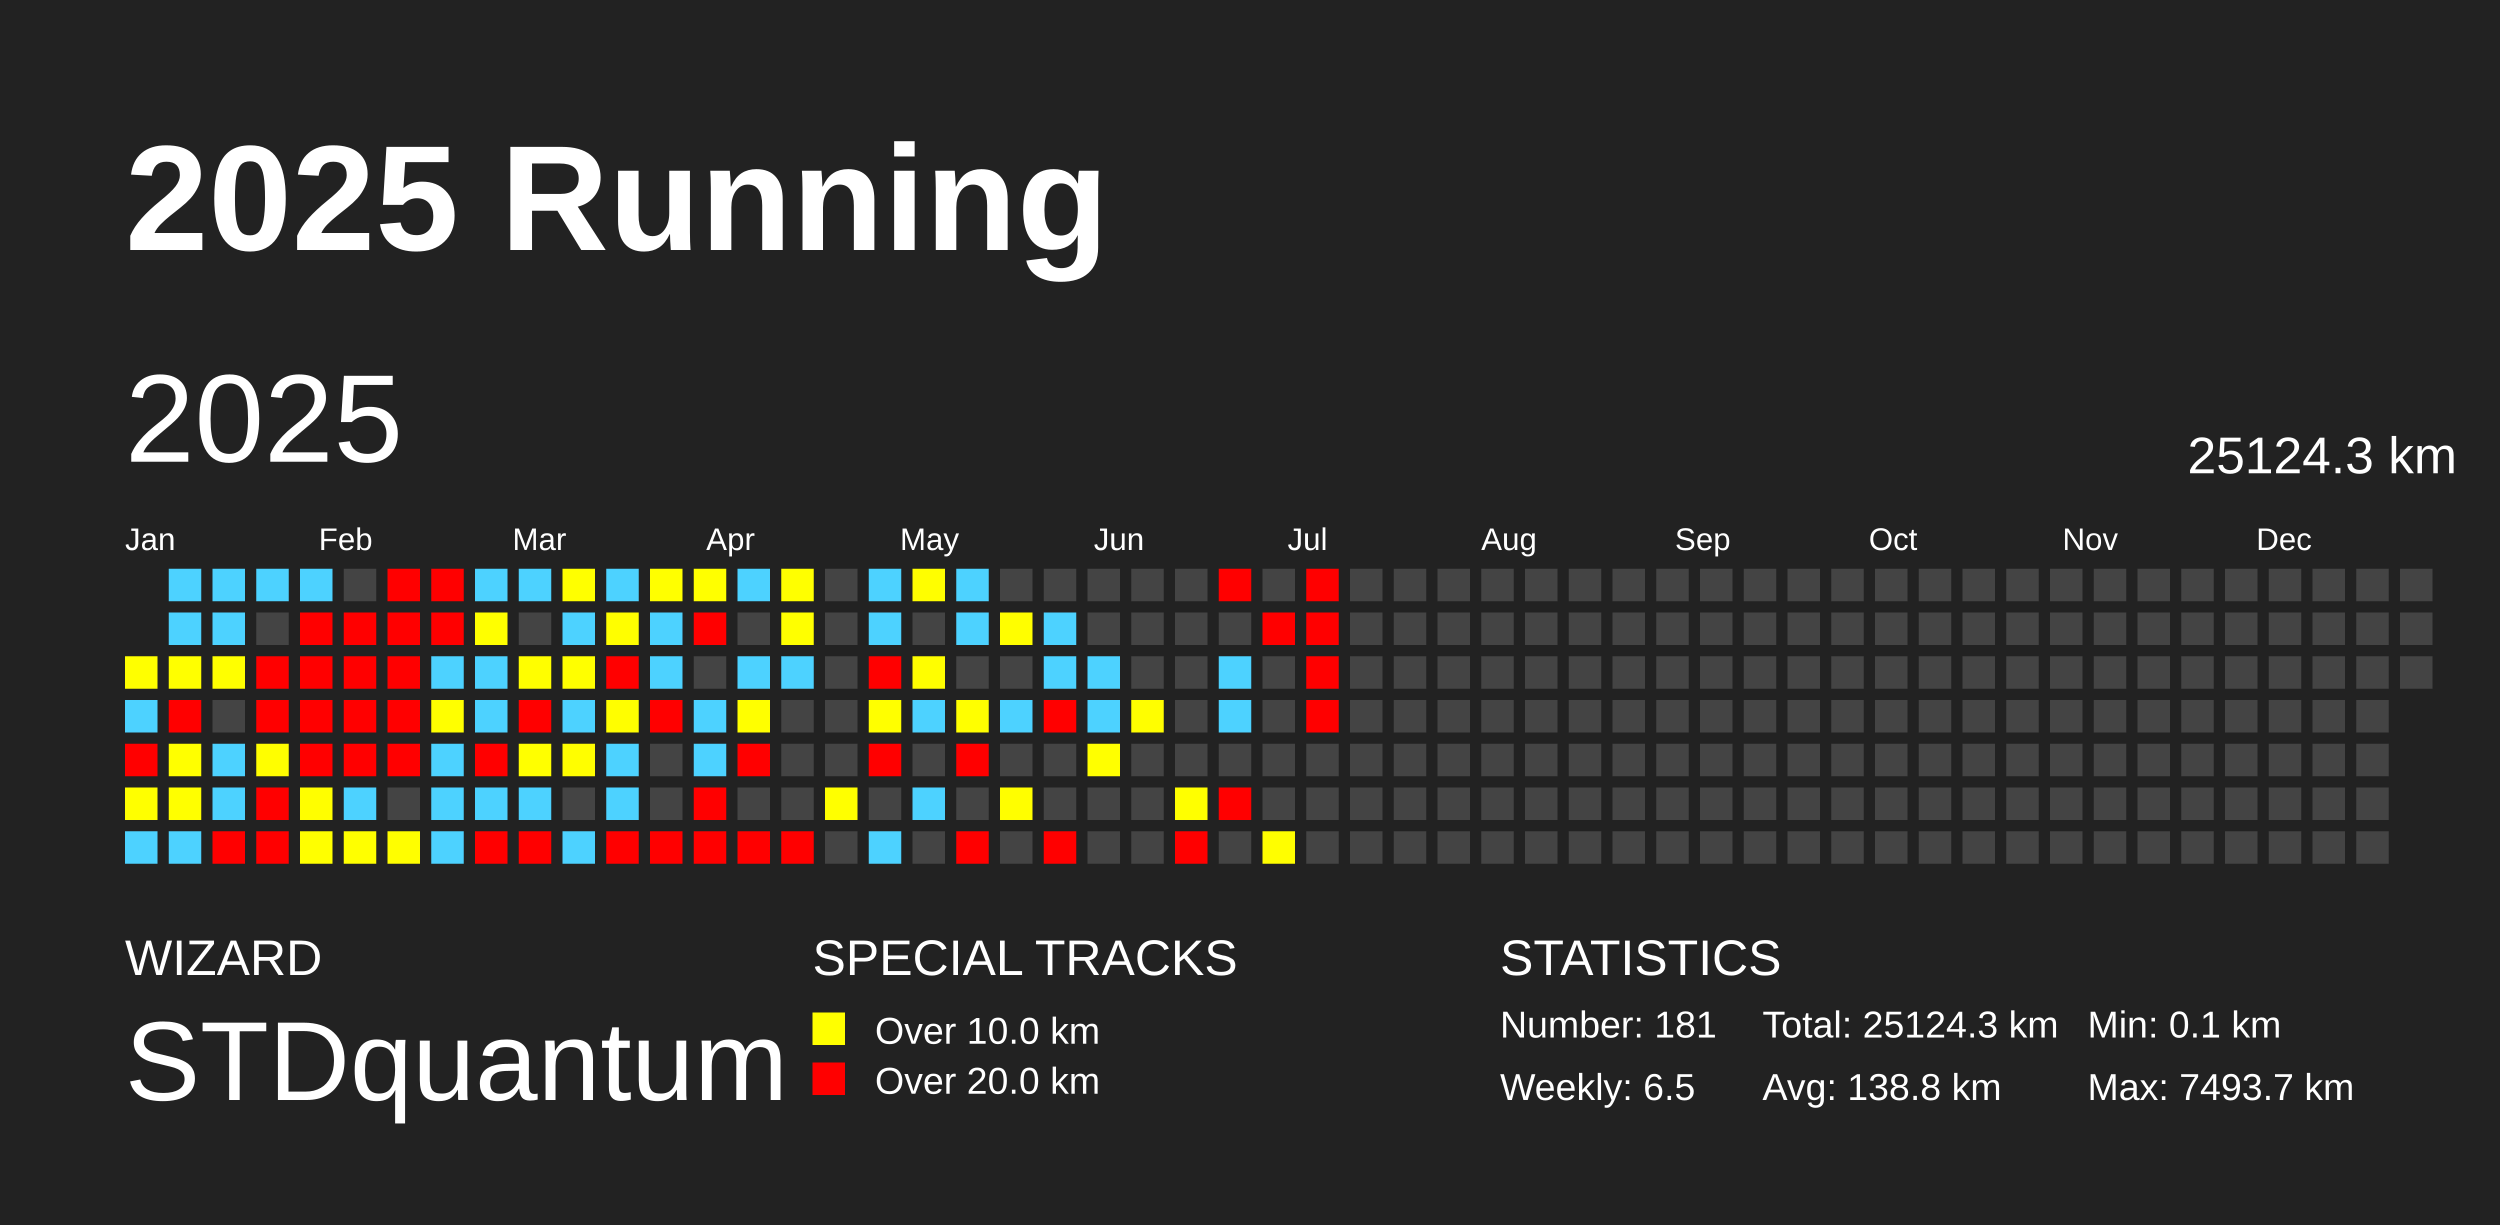
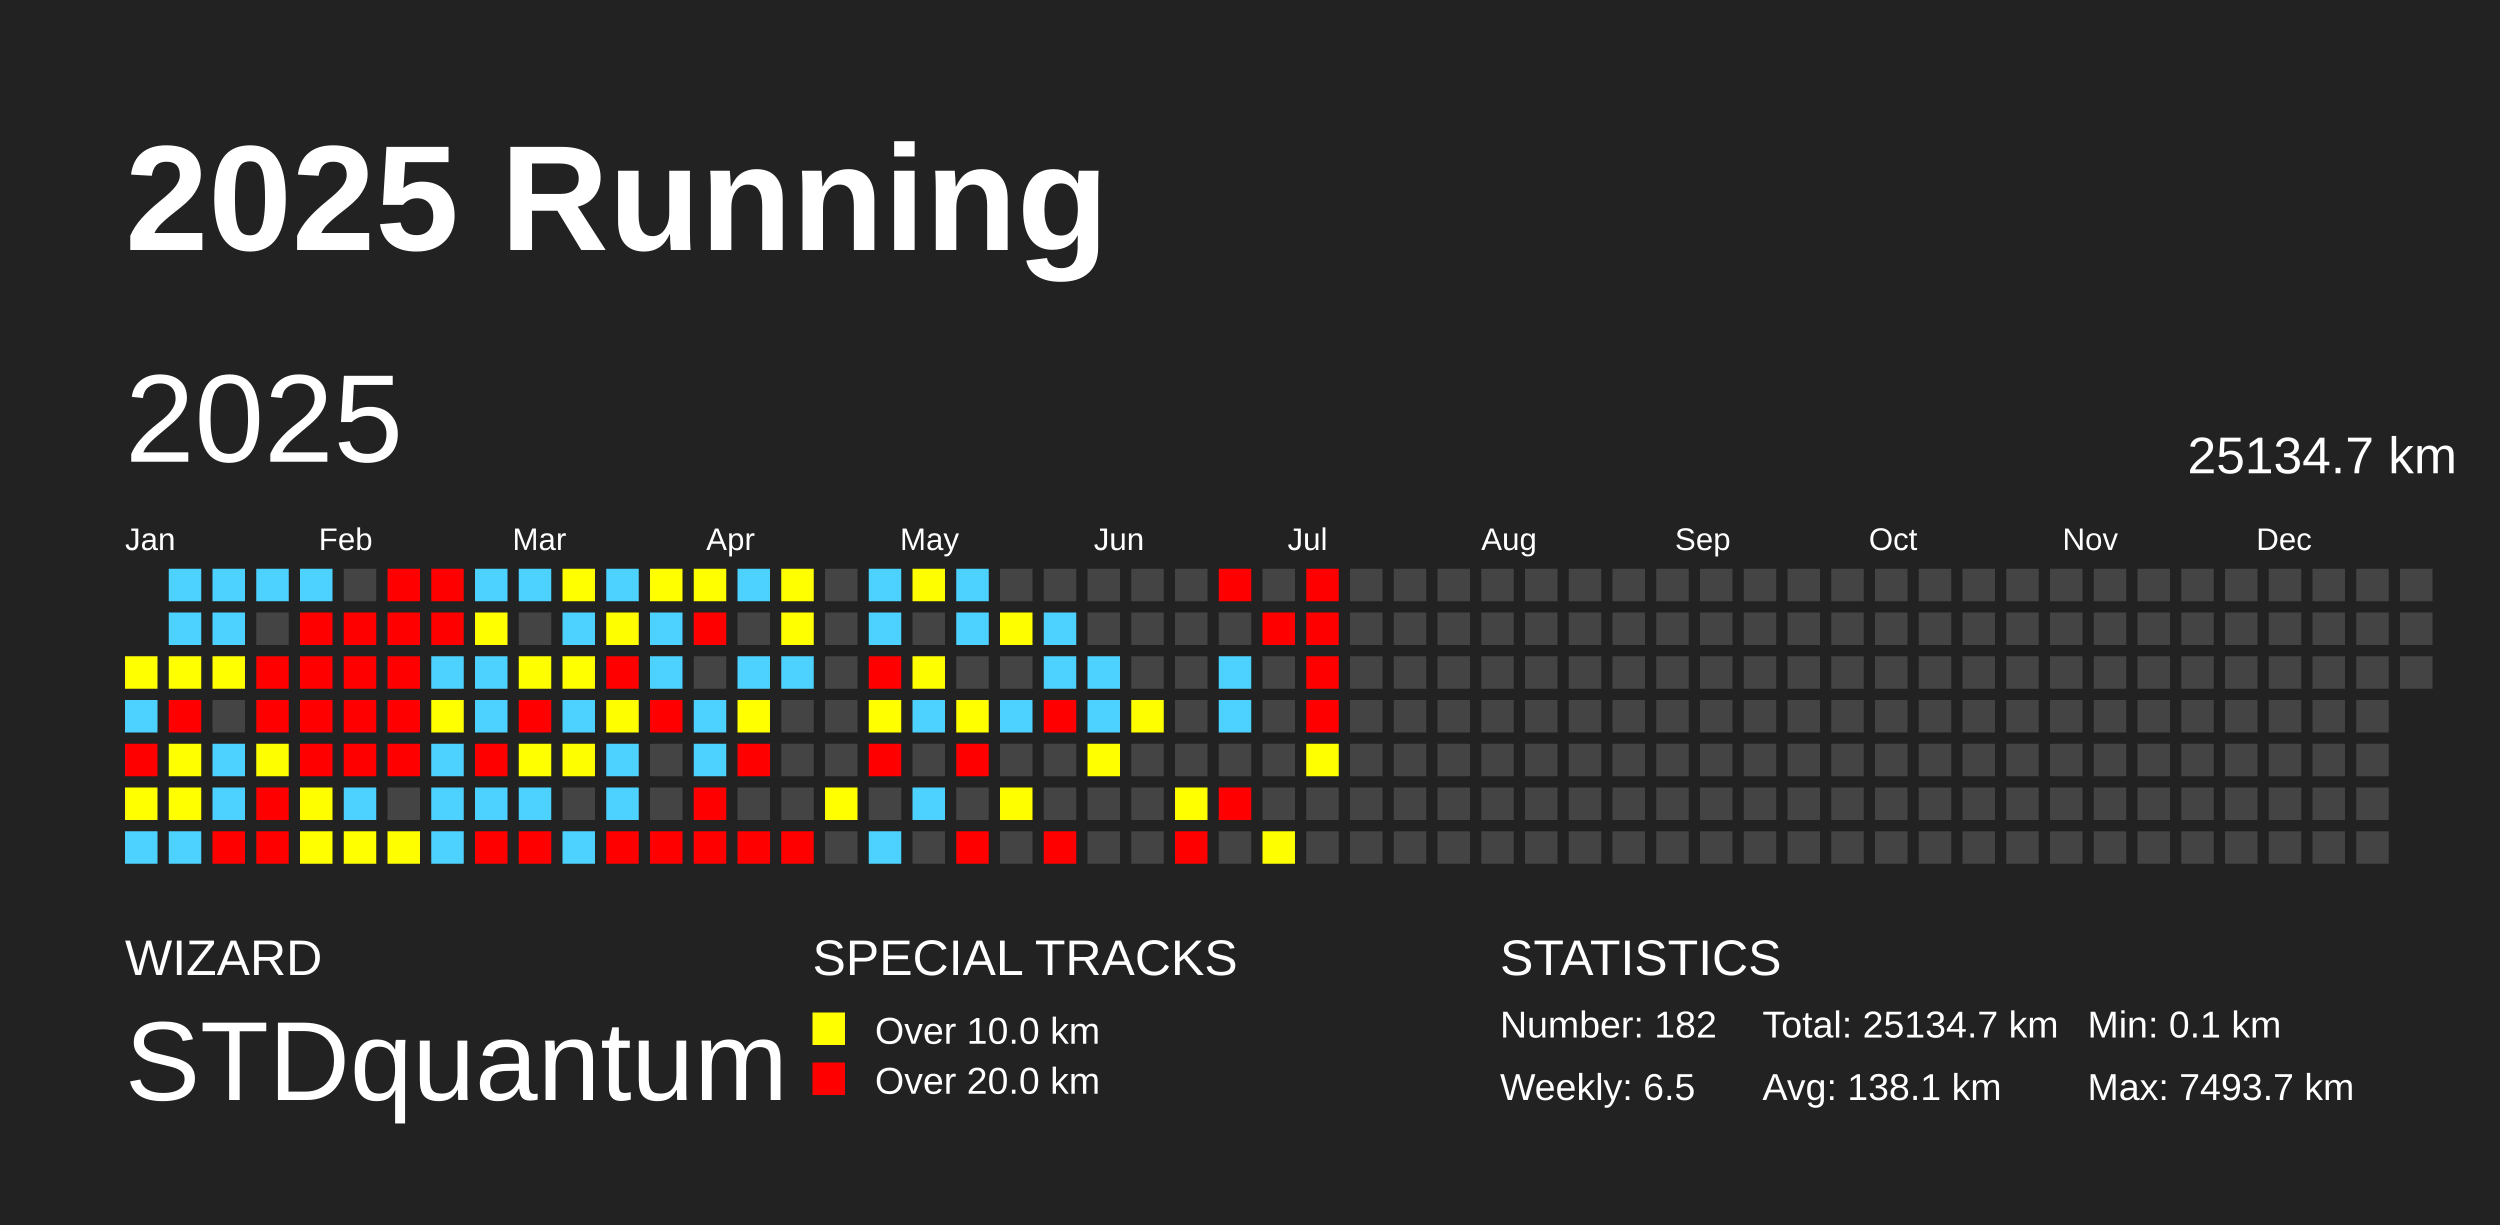
<svg xmlns="http://www.w3.org/2000/svg" baseProfile="full" height="98mm" version="1.1" viewBox="0,0,200,98" width="200mm">
  <defs />
  <rect fill="#222222" height="98" width="200" x="0" y="0" />
  <text fill="#FFFFFF" style="font-size:12px; font-family:Arial; font-weight:bold;" x="10" y="20">2025 Running</text>
  <text fill="#FFFFFF" style="font-size:4px; font-family:Arial" x="10" y="78">WIZARD</text>
  <text fill="#FFFFFF" style="font-size:9px; font-family:Arial" x="10" y="88">STDquantum</text>
  <text fill="#FFFFFF" style="font-size:4px; font-family:Arial" x="65" y="78">SPECIAL TRACKS</text>
  <rect fill="yellow" height="2.6" width="2.6" x="65" y="81" />
  <text fill="#FFFFFF" style="font-size:3px; font-family:Arial" x="70" y="83.5">Over 10.0 km</text>
  <rect fill="red" height="2.6" width="2.6" x="65" y="85" />
  <text fill="#FFFFFF" style="font-size:3px; font-family:Arial" x="70" y="87.5">Over 20.0 km</text>
  <text fill="#FFFFFF" style="font-size:4px; font-family:Arial" x="120" y="78">STATISTICS</text>
-   <text fill="#FFFFFF" style="font-size:3px; font-family:Arial" x="120" y="83">Number: 181</text>
+   <text fill="#FFFFFF" style="font-size:3px; font-family:Arial" x="120" y="83">Number: 182</text>
  <text fill="#FFFFFF" style="font-size:3px; font-family:Arial" x="120" y="88">Weekly: 6.5</text>
-   <text fill="#FFFFFF" style="font-size:3px; font-family:Arial" x="141" y="83">Total: 25124.3 km</text>
-   <text fill="#FFFFFF" style="font-size:3px; font-family:Arial" x="141" y="88">Avg: 138.8 km</text>
+   <text fill="#FFFFFF" style="font-size:3px; font-family:Arial" x="141" y="83">Total: 25134.7 km</text>
+   <text fill="#FFFFFF" style="font-size:3px; font-family:Arial" x="141" y="88">Avg: 138.1 km</text>
  <text fill="#FFFFFF" style="font-size:3px; font-family:Arial" x="167" y="83">Min: 0.1 km</text>
  <text fill="#FFFFFF" style="font-size:3px; font-family:Arial" x="167" y="88">Max: 7493.7 km</text>
  <text dominant-baseline="hanging" fill="#FFFFFF" style="font-size:10.0px; font-family:Arial;" x="10" y="30">2025</text>
-   <text dominant-baseline="hanging" fill="#FFFFFF" style="font-size:4.125px; font-family:Arial;" x="175" y="35">25124.3 km</text>
+   <text dominant-baseline="hanging" fill="#FFFFFF" style="font-size:4.125px; font-family:Arial;" x="175" y="35">25134.7 km</text>
  <text fill="#FFFFFF" style="font-size:2.5px; font-family:Arial" x="10.0" y="44">Jan</text>
  <text fill="#FFFFFF" style="font-size:2.5px; font-family:Arial" x="25.5" y="44">Feb</text>
  <text fill="#FFFFFF" style="font-size:2.5px; font-family:Arial" x="41.0" y="44">Mar</text>
  <text fill="#FFFFFF" style="font-size:2.5px; font-family:Arial" x="56.5" y="44">Apr</text>
  <text fill="#FFFFFF" style="font-size:2.5px; font-family:Arial" x="72.0" y="44">May</text>
  <text fill="#FFFFFF" style="font-size:2.5px; font-family:Arial" x="87.5" y="44">Jun</text>
  <text fill="#FFFFFF" style="font-size:2.5px; font-family:Arial" x="103.0" y="44">Jul</text>
  <text fill="#FFFFFF" style="font-size:2.5px; font-family:Arial" x="118.5" y="44">Aug</text>
  <text fill="#FFFFFF" style="font-size:2.5px; font-family:Arial" x="134.0" y="44">Sep</text>
  <text fill="#FFFFFF" style="font-size:2.5px; font-family:Arial" x="149.5" y="44">Oct</text>
  <text fill="#FFFFFF" style="font-size:2.5px; font-family:Arial" x="165.0" y="44">Nov</text>
  <text fill="#FFFFFF" style="font-size:2.5px; font-family:Arial" x="180.5" y="44">Dec</text>
  <rect fill="#ffff00" height="2.6" width="2.6" x="10.0" y="52.5" />
  <rect fill="#4dd2ff" height="2.6" width="2.6" x="10.0" y="56.0" />
  <rect fill="red" height="2.6" width="2.6" x="10.0" y="59.5" />
  <rect fill="#ffff00" height="2.6" width="2.6" x="10.0" y="63.0" />
  <rect fill="#4dd2ff" height="2.6" width="2.6" x="10.0" y="66.5" />
  <rect fill="#4dd2ff" height="2.6" width="2.6" x="13.5" y="45.5" />
  <rect fill="#4dd2ff" height="2.6" width="2.6" x="13.5" y="49.0" />
  <rect fill="#ffff00" height="2.6" width="2.6" x="13.5" y="52.5" />
  <rect fill="red" height="2.6" width="2.6" x="13.5" y="56.0" />
  <rect fill="#ffff00" height="2.6" width="2.6" x="13.5" y="59.5" />
  <rect fill="#ffff00" height="2.6" width="2.6" x="13.5" y="63.0" />
  <rect fill="#4dd2ff" height="2.6" width="2.6" x="13.5" y="66.5" />
  <rect fill="#4dd2ff" height="2.6" width="2.6" x="17.0" y="45.5" />
  <rect fill="#4dd2ff" height="2.6" width="2.6" x="17.0" y="49.0" />
  <rect fill="#ffff00" height="2.6" width="2.6" x="17.0" y="52.5" />
  <rect fill="#444444" height="2.6" width="2.6" x="17.0" y="56.0" />
  <rect fill="#4dd2ff" height="2.6" width="2.6" x="17.0" y="59.5" />
  <rect fill="#4dd2ff" height="2.6" width="2.6" x="17.0" y="63.0" />
  <rect fill="red" height="2.6" width="2.6" x="17.0" y="66.5" />
  <rect fill="#4dd2ff" height="2.6" width="2.6" x="20.5" y="45.5" />
  <rect fill="#444444" height="2.6" width="2.6" x="20.5" y="49.0" />
  <rect fill="red" height="2.6" width="2.6" x="20.5" y="52.5" />
  <rect fill="red" height="2.6" width="2.6" x="20.5" y="56.0" />
  <rect fill="#fffe00" height="2.6" width="2.6" x="20.5" y="59.5" />
  <rect fill="red" height="2.6" width="2.6" x="20.5" y="63.0" />
  <rect fill="red" height="2.6" width="2.6" x="20.5" y="66.5" />
  <rect fill="#4dd2ff" height="2.6" width="2.6" x="24.0" y="45.5" />
  <rect fill="red" height="2.6" width="2.6" x="24.0" y="49.0" />
  <rect fill="red" height="2.6" width="2.6" x="24.0" y="52.5" />
  <rect fill="red" height="2.6" width="2.6" x="24.0" y="56.0" />
  <rect fill="red" height="2.6" width="2.6" x="24.0" y="59.5" />
  <rect fill="#fffe00" height="2.6" width="2.6" x="24.0" y="63.0" />
  <rect fill="#ffff00" height="2.6" width="2.6" x="24.0" y="66.5" />
  <rect fill="#444444" height="2.6" width="2.6" x="27.5" y="45.5" />
  <rect fill="red" height="2.6" width="2.6" x="27.5" y="49.0" />
  <rect fill="red" height="2.6" width="2.6" x="27.5" y="52.5" />
  <rect fill="red" height="2.6" width="2.6" x="27.5" y="56.0" />
  <rect fill="red" height="2.6" width="2.6" x="27.5" y="59.5" />
  <rect fill="#4dd2ff" height="2.6" width="2.6" x="27.5" y="63.0" />
  <rect fill="#ffff00" height="2.6" width="2.6" x="27.5" y="66.5" />
  <rect fill="red" height="2.6" width="2.6" x="31.0" y="45.5" />
  <rect fill="red" height="2.6" width="2.6" x="31.0" y="49.0" />
  <rect fill="red" height="2.6" width="2.6" x="31.0" y="52.5" />
  <rect fill="red" height="2.6" width="2.6" x="31.0" y="56.0" />
  <rect fill="red" height="2.6" width="2.6" x="31.0" y="59.5" />
  <rect fill="#444444" height="2.6" width="2.6" x="31.0" y="63.0" />
  <rect fill="#fffe00" height="2.6" width="2.6" x="31.0" y="66.5" />
  <rect fill="red" height="2.6" width="2.6" x="34.5" y="45.5" />
  <rect fill="red" height="2.6" width="2.6" x="34.5" y="49.0" />
  <rect fill="#4dd2ff" height="2.6" width="2.6" x="34.5" y="52.5" />
  <rect fill="#ffff00" height="2.6" width="2.6" x="34.5" y="56.0" />
  <rect fill="#4dd2ff" height="2.6" width="2.6" x="34.5" y="59.5" />
  <rect fill="#4dd2ff" height="2.6" width="2.6" x="34.5" y="63.0" />
  <rect fill="#4dd2ff" height="2.6" width="2.6" x="34.5" y="66.5" />
  <rect fill="#4dd2ff" height="2.6" width="2.6" x="38.0" y="45.5" />
  <rect fill="#ffff00" height="2.6" width="2.6" x="38.0" y="49.0" />
  <rect fill="#4dd2ff" height="2.6" width="2.6" x="38.0" y="52.5" />
  <rect fill="#4dd2ff" height="2.6" width="2.6" x="38.0" y="56.0" />
  <rect fill="red" height="2.6" width="2.6" x="38.0" y="59.5" />
  <rect fill="#4dd2ff" height="2.6" width="2.6" x="38.0" y="63.0" />
  <rect fill="red" height="2.6" width="2.6" x="38.0" y="66.5" />
  <rect fill="#4dd2ff" height="2.6" width="2.6" x="41.5" y="45.5" />
  <rect fill="#444444" height="2.6" width="2.6" x="41.5" y="49.0" />
  <rect fill="#fffe00" height="2.6" width="2.6" x="41.5" y="52.5" />
  <rect fill="red" height="2.6" width="2.6" x="41.5" y="56.0" />
  <rect fill="#ffff00" height="2.6" width="2.6" x="41.5" y="59.5" />
  <rect fill="#4dd2ff" height="2.6" width="2.6" x="41.5" y="63.0" />
  <rect fill="red" height="2.6" width="2.6" x="41.5" y="66.5" />
  <rect fill="#ffff00" height="2.6" width="2.6" x="45.0" y="45.5" />
  <rect fill="#4dd2ff" height="2.6" width="2.6" x="45.0" y="49.0" />
  <rect fill="#ffff00" height="2.6" width="2.6" x="45.0" y="52.5" />
  <rect fill="#4dd2ff" height="2.6" width="2.6" x="45.0" y="56.0" />
  <rect fill="#fffe00" height="2.6" width="2.6" x="45.0" y="59.5" />
  <rect fill="#444444" height="2.6" width="2.6" x="45.0" y="63.0" />
  <rect fill="#4dd2ff" height="2.6" width="2.6" x="45.0" y="66.5" />
  <rect fill="#4dd2ff" height="2.6" width="2.6" x="48.5" y="45.5" />
  <rect fill="#fffe00" height="2.6" width="2.6" x="48.5" y="49.0" />
  <rect fill="red" height="2.6" width="2.6" x="48.5" y="52.5" />
  <rect fill="#fffe00" height="2.6" width="2.6" x="48.5" y="56.0" />
  <rect fill="#4dd2ff" height="2.6" width="2.6" x="48.5" y="59.5" />
  <rect fill="#4dd2ff" height="2.6" width="2.6" x="48.5" y="63.0" />
  <rect fill="red" height="2.6" width="2.6" x="48.5" y="66.5" />
  <rect fill="#ffff00" height="2.6" width="2.6" x="52.0" y="45.5" />
  <rect fill="#4dd2ff" height="2.6" width="2.6" x="52.0" y="49.0" />
  <rect fill="#4dd2ff" height="2.6" width="2.6" x="52.0" y="52.5" />
  <rect fill="red" height="2.6" width="2.6" x="52.0" y="56.0" />
  <rect fill="#444444" height="2.6" width="2.6" x="52.0" y="59.5" />
  <rect fill="#444444" height="2.6" width="2.6" x="52.0" y="63.0" />
  <rect fill="red" height="2.6" width="2.6" x="52.0" y="66.5" />
  <rect fill="#ffff00" height="2.6" width="2.6" x="55.5" y="45.5" />
  <rect fill="red" height="2.6" width="2.6" x="55.5" y="49.0" />
  <rect fill="#444444" height="2.6" width="2.6" x="55.5" y="52.5" />
  <rect fill="#4dd2ff" height="2.6" width="2.6" x="55.5" y="56.0" />
  <rect fill="#4dd2ff" height="2.6" width="2.6" x="55.5" y="59.5" />
  <rect fill="red" height="2.6" width="2.6" x="55.5" y="63.0" />
  <rect fill="red" height="2.6" width="2.6" x="55.5" y="66.5" />
  <rect fill="#4dd2ff" height="2.6" width="2.6" x="59.0" y="45.5" />
  <rect fill="#444444" height="2.6" width="2.6" x="59.0" y="49.0" />
  <rect fill="#4dd2ff" height="2.6" width="2.6" x="59.0" y="52.5" />
  <rect fill="#ffff00" height="2.6" width="2.6" x="59.0" y="56.0" />
  <rect fill="red" height="2.6" width="2.6" x="59.0" y="59.5" />
  <rect fill="#444444" height="2.6" width="2.6" x="59.0" y="63.0" />
  <rect fill="red" height="2.6" width="2.6" x="59.0" y="66.5" />
  <rect fill="#ffff00" height="2.6" width="2.6" x="62.5" y="45.5" />
  <rect fill="#ffff00" height="2.6" width="2.6" x="62.5" y="49.0" />
  <rect fill="#4dd2ff" height="2.6" width="2.6" x="62.5" y="52.5" />
  <rect fill="#444444" height="2.6" width="2.6" x="62.5" y="56.0" />
  <rect fill="#444444" height="2.6" width="2.6" x="62.5" y="59.5" />
  <rect fill="#444444" height="2.6" width="2.6" x="62.5" y="63.0" />
  <rect fill="red" height="2.6" width="2.6" x="62.5" y="66.5" />
  <rect fill="#444444" height="2.6" width="2.6" x="66.0" y="45.5" />
  <rect fill="#444444" height="2.6" width="2.6" x="66.0" y="49.0" />
  <rect fill="#444444" height="2.6" width="2.6" x="66.0" y="52.5" />
  <rect fill="#444444" height="2.6" width="2.6" x="66.0" y="56.0" />
  <rect fill="#444444" height="2.6" width="2.6" x="66.0" y="59.5" />
  <rect fill="#ffff00" height="2.6" width="2.6" x="66.0" y="63.0" />
  <rect fill="#444444" height="2.6" width="2.6" x="66.0" y="66.5" />
  <rect fill="#4dd2ff" height="2.6" width="2.6" x="69.5" y="45.5" />
  <rect fill="#4dd2ff" height="2.6" width="2.6" x="69.5" y="49.0" />
  <rect fill="red" height="2.6" width="2.6" x="69.5" y="52.5" />
  <rect fill="#ffff00" height="2.6" width="2.6" x="69.5" y="56.0" />
  <rect fill="red" height="2.6" width="2.6" x="69.5" y="59.5" />
  <rect fill="#444444" height="2.6" width="2.6" x="69.5" y="63.0" />
  <rect fill="#4dd2ff" height="2.6" width="2.6" x="69.5" y="66.5" />
  <rect fill="#fffe00" height="2.6" width="2.6" x="73.0" y="45.5" />
  <rect fill="#444444" height="2.6" width="2.6" x="73.0" y="49.0" />
  <rect fill="#fffe00" height="2.6" width="2.6" x="73.0" y="52.5" />
  <rect fill="#4dd2ff" height="2.6" width="2.6" x="73.0" y="56.0" />
  <rect fill="#444444" height="2.6" width="2.6" x="73.0" y="59.5" />
  <rect fill="#4dd2ff" height="2.6" width="2.6" x="73.0" y="63.0" />
  <rect fill="#444444" height="2.6" width="2.6" x="73.0" y="66.5" />
  <rect fill="#4dd2ff" height="2.6" width="2.6" x="76.5" y="45.5" />
  <rect fill="#4dd2ff" height="2.6" width="2.6" x="76.5" y="49.0" />
  <rect fill="#444444" height="2.6" width="2.6" x="76.5" y="52.5" />
  <rect fill="#ffff00" height="2.6" width="2.6" x="76.5" y="56.0" />
  <rect fill="red" height="2.6" width="2.6" x="76.5" y="59.5" />
  <rect fill="#444444" height="2.6" width="2.6" x="76.5" y="63.0" />
  <rect fill="red" height="2.6" width="2.6" x="76.5" y="66.5" />
  <rect fill="#444444" height="2.6" width="2.6" x="80.0" y="45.5" />
  <rect fill="#fffe00" height="2.6" width="2.6" x="80.0" y="49.0" />
  <rect fill="#444444" height="2.6" width="2.6" x="80.0" y="52.5" />
  <rect fill="#4dd2ff" height="2.6" width="2.6" x="80.0" y="56.0" />
  <rect fill="#444444" height="2.6" width="2.6" x="80.0" y="59.5" />
  <rect fill="#fffe00" height="2.6" width="2.6" x="80.0" y="63.0" />
  <rect fill="#444444" height="2.6" width="2.6" x="80.0" y="66.5" />
  <rect fill="#444444" height="2.6" width="2.6" x="83.5" y="45.5" />
  <rect fill="#4dd2ff" height="2.6" width="2.6" x="83.5" y="49.0" />
  <rect fill="#4dd2ff" height="2.6" width="2.6" x="83.5" y="52.5" />
  <rect fill="red" height="2.6" width="2.6" x="83.5" y="56.0" />
  <rect fill="#444444" height="2.6" width="2.6" x="83.5" y="59.5" />
  <rect fill="#444444" height="2.6" width="2.6" x="83.5" y="63.0" />
  <rect fill="red" height="2.6" width="2.6" x="83.5" y="66.5" />
  <rect fill="#444444" height="2.6" width="2.6" x="87.0" y="45.5" />
  <rect fill="#444444" height="2.6" width="2.6" x="87.0" y="49.0" />
  <rect fill="#4dd2ff" height="2.6" width="2.6" x="87.0" y="52.5" />
  <rect fill="#4dd2ff" height="2.6" width="2.6" x="87.0" y="56.0" />
  <rect fill="#ffff00" height="2.6" width="2.6" x="87.0" y="59.5" />
  <rect fill="#444444" height="2.6" width="2.6" x="87.0" y="63.0" />
  <rect fill="#444444" height="2.6" width="2.6" x="87.0" y="66.5" />
  <rect fill="#444444" height="2.6" width="2.6" x="90.5" y="45.5" />
  <rect fill="#444444" height="2.6" width="2.6" x="90.5" y="49.0" />
  <rect fill="#444444" height="2.6" width="2.6" x="90.5" y="52.5" />
  <rect fill="#fffe00" height="2.6" width="2.6" x="90.5" y="56.0" />
  <rect fill="#444444" height="2.6" width="2.6" x="90.5" y="59.5" />
  <rect fill="#444444" height="2.6" width="2.6" x="90.5" y="63.0" />
  <rect fill="#444444" height="2.6" width="2.6" x="90.5" y="66.5" />
  <rect fill="#444444" height="2.6" width="2.6" x="94.0" y="45.5" />
  <rect fill="#444444" height="2.6" width="2.6" x="94.0" y="49.0" />
  <rect fill="#444444" height="2.6" width="2.6" x="94.0" y="52.5" />
  <rect fill="#444444" height="2.6" width="2.6" x="94.0" y="56.0" />
  <rect fill="#444444" height="2.6" width="2.6" x="94.0" y="59.5" />
  <rect fill="#ffff00" height="2.6" width="2.6" x="94.0" y="63.0" />
  <rect fill="red" height="2.6" width="2.6" x="94.0" y="66.5" />
  <rect fill="red" height="2.6" width="2.6" x="97.5" y="45.5" />
  <rect fill="#444444" height="2.6" width="2.6" x="97.5" y="49.0" />
  <rect fill="#4dd2ff" height="2.6" width="2.6" x="97.5" y="52.5" />
  <rect fill="#4dd2ff" height="2.6" width="2.6" x="97.5" y="56.0" />
  <rect fill="#444444" height="2.6" width="2.6" x="97.5" y="59.5" />
  <rect fill="red" height="2.6" width="2.6" x="97.5" y="63.0" />
  <rect fill="#444444" height="2.6" width="2.6" x="97.5" y="66.5" />
  <rect fill="#444444" height="2.6" width="2.6" x="101.0" y="45.5" />
  <rect fill="red" height="2.6" width="2.6" x="101.0" y="49.0" />
  <rect fill="#444444" height="2.6" width="2.6" x="101.0" y="52.5" />
  <rect fill="#444444" height="2.6" width="2.6" x="101.0" y="56.0" />
  <rect fill="#444444" height="2.6" width="2.6" x="101.0" y="59.5" />
  <rect fill="#444444" height="2.6" width="2.6" x="101.0" y="63.0" />
  <rect fill="#fffe00" height="2.6" width="2.6" x="101.0" y="66.5" />
  <rect fill="red" height="2.6" width="2.6" x="104.5" y="45.5" />
  <rect fill="red" height="2.6" width="2.6" x="104.5" y="49.0" />
  <rect fill="red" height="2.6" width="2.6" x="104.5" y="52.5" />
  <rect fill="red" height="2.6" width="2.6" x="104.5" y="56.0" />
-   <rect fill="#444444" height="2.6" width="2.6" x="104.5" y="59.5" />
+   <rect fill="#ffff00" height="2.6" width="2.6" x="104.5" y="59.5" />
  <rect fill="#444444" height="2.6" width="2.6" x="104.5" y="63.0" />
  <rect fill="#444444" height="2.6" width="2.6" x="104.5" y="66.5" />
  <rect fill="#444444" height="2.6" width="2.6" x="108.0" y="45.5" />
  <rect fill="#444444" height="2.6" width="2.6" x="108.0" y="49.0" />
  <rect fill="#444444" height="2.6" width="2.6" x="108.0" y="52.5" />
  <rect fill="#444444" height="2.6" width="2.6" x="108.0" y="56.0" />
  <rect fill="#444444" height="2.6" width="2.6" x="108.0" y="59.5" />
  <rect fill="#444444" height="2.6" width="2.6" x="108.0" y="63.0" />
  <rect fill="#444444" height="2.6" width="2.6" x="108.0" y="66.5" />
  <rect fill="#444444" height="2.6" width="2.6" x="111.5" y="45.5" />
  <rect fill="#444444" height="2.6" width="2.6" x="111.5" y="49.0" />
  <rect fill="#444444" height="2.6" width="2.6" x="111.5" y="52.5" />
  <rect fill="#444444" height="2.6" width="2.6" x="111.5" y="56.0" />
  <rect fill="#444444" height="2.6" width="2.6" x="111.5" y="59.5" />
  <rect fill="#444444" height="2.6" width="2.6" x="111.5" y="63.0" />
  <rect fill="#444444" height="2.6" width="2.6" x="111.5" y="66.5" />
  <rect fill="#444444" height="2.6" width="2.6" x="115.0" y="45.5" />
  <rect fill="#444444" height="2.6" width="2.6" x="115.0" y="49.0" />
  <rect fill="#444444" height="2.6" width="2.6" x="115.0" y="52.5" />
  <rect fill="#444444" height="2.6" width="2.6" x="115.0" y="56.0" />
  <rect fill="#444444" height="2.6" width="2.6" x="115.0" y="59.5" />
  <rect fill="#444444" height="2.6" width="2.6" x="115.0" y="63.0" />
  <rect fill="#444444" height="2.6" width="2.6" x="115.0" y="66.5" />
  <rect fill="#444444" height="2.6" width="2.6" x="118.5" y="45.5" />
  <rect fill="#444444" height="2.6" width="2.6" x="118.5" y="49.0" />
  <rect fill="#444444" height="2.6" width="2.6" x="118.5" y="52.5" />
  <rect fill="#444444" height="2.6" width="2.6" x="118.5" y="56.0" />
  <rect fill="#444444" height="2.6" width="2.6" x="118.5" y="59.5" />
  <rect fill="#444444" height="2.6" width="2.6" x="118.5" y="63.0" />
  <rect fill="#444444" height="2.6" width="2.6" x="118.5" y="66.5" />
  <rect fill="#444444" height="2.6" width="2.6" x="122.0" y="45.5" />
  <rect fill="#444444" height="2.6" width="2.6" x="122.0" y="49.0" />
  <rect fill="#444444" height="2.6" width="2.6" x="122.0" y="52.5" />
  <rect fill="#444444" height="2.6" width="2.6" x="122.0" y="56.0" />
  <rect fill="#444444" height="2.6" width="2.6" x="122.0" y="59.5" />
  <rect fill="#444444" height="2.6" width="2.6" x="122.0" y="63.0" />
  <rect fill="#444444" height="2.6" width="2.6" x="122.0" y="66.5" />
  <rect fill="#444444" height="2.6" width="2.6" x="125.5" y="45.5" />
  <rect fill="#444444" height="2.6" width="2.6" x="125.5" y="49.0" />
  <rect fill="#444444" height="2.6" width="2.6" x="125.5" y="52.5" />
  <rect fill="#444444" height="2.6" width="2.6" x="125.5" y="56.0" />
  <rect fill="#444444" height="2.6" width="2.6" x="125.5" y="59.5" />
  <rect fill="#444444" height="2.6" width="2.6" x="125.5" y="63.0" />
  <rect fill="#444444" height="2.6" width="2.6" x="125.5" y="66.5" />
  <rect fill="#444444" height="2.6" width="2.6" x="129.0" y="45.5" />
  <rect fill="#444444" height="2.6" width="2.6" x="129.0" y="49.0" />
  <rect fill="#444444" height="2.6" width="2.6" x="129.0" y="52.5" />
  <rect fill="#444444" height="2.6" width="2.6" x="129.0" y="56.0" />
  <rect fill="#444444" height="2.6" width="2.6" x="129.0" y="59.5" />
  <rect fill="#444444" height="2.6" width="2.6" x="129.0" y="63.0" />
  <rect fill="#444444" height="2.6" width="2.6" x="129.0" y="66.5" />
  <rect fill="#444444" height="2.6" width="2.6" x="132.5" y="45.5" />
  <rect fill="#444444" height="2.6" width="2.6" x="132.5" y="49.0" />
  <rect fill="#444444" height="2.6" width="2.6" x="132.5" y="52.5" />
  <rect fill="#444444" height="2.6" width="2.6" x="132.5" y="56.0" />
  <rect fill="#444444" height="2.6" width="2.6" x="132.5" y="59.5" />
  <rect fill="#444444" height="2.6" width="2.6" x="132.5" y="63.0" />
  <rect fill="#444444" height="2.6" width="2.6" x="132.5" y="66.5" />
  <rect fill="#444444" height="2.6" width="2.6" x="136.0" y="45.5" />
  <rect fill="#444444" height="2.6" width="2.6" x="136.0" y="49.0" />
  <rect fill="#444444" height="2.6" width="2.6" x="136.0" y="52.5" />
  <rect fill="#444444" height="2.6" width="2.6" x="136.0" y="56.0" />
  <rect fill="#444444" height="2.6" width="2.6" x="136.0" y="59.5" />
  <rect fill="#444444" height="2.6" width="2.6" x="136.0" y="63.0" />
  <rect fill="#444444" height="2.6" width="2.6" x="136.0" y="66.5" />
  <rect fill="#444444" height="2.6" width="2.6" x="139.5" y="45.5" />
  <rect fill="#444444" height="2.6" width="2.6" x="139.5" y="49.0" />
  <rect fill="#444444" height="2.6" width="2.6" x="139.5" y="52.5" />
  <rect fill="#444444" height="2.6" width="2.6" x="139.5" y="56.0" />
  <rect fill="#444444" height="2.6" width="2.6" x="139.5" y="59.5" />
  <rect fill="#444444" height="2.6" width="2.6" x="139.5" y="63.0" />
  <rect fill="#444444" height="2.6" width="2.6" x="139.5" y="66.5" />
  <rect fill="#444444" height="2.6" width="2.6" x="143.0" y="45.5" />
  <rect fill="#444444" height="2.6" width="2.6" x="143.0" y="49.0" />
  <rect fill="#444444" height="2.6" width="2.6" x="143.0" y="52.5" />
  <rect fill="#444444" height="2.6" width="2.6" x="143.0" y="56.0" />
  <rect fill="#444444" height="2.6" width="2.6" x="143.0" y="59.5" />
  <rect fill="#444444" height="2.6" width="2.6" x="143.0" y="63.0" />
  <rect fill="#444444" height="2.6" width="2.6" x="143.0" y="66.5" />
  <rect fill="#444444" height="2.6" width="2.6" x="146.5" y="45.5" />
  <rect fill="#444444" height="2.6" width="2.6" x="146.5" y="49.0" />
  <rect fill="#444444" height="2.6" width="2.6" x="146.5" y="52.5" />
  <rect fill="#444444" height="2.6" width="2.6" x="146.5" y="56.0" />
  <rect fill="#444444" height="2.6" width="2.6" x="146.5" y="59.5" />
  <rect fill="#444444" height="2.6" width="2.6" x="146.5" y="63.0" />
  <rect fill="#444444" height="2.6" width="2.6" x="146.5" y="66.5" />
  <rect fill="#444444" height="2.6" width="2.6" x="150.0" y="45.5" />
  <rect fill="#444444" height="2.6" width="2.6" x="150.0" y="49.0" />
  <rect fill="#444444" height="2.6" width="2.6" x="150.0" y="52.5" />
  <rect fill="#444444" height="2.6" width="2.6" x="150.0" y="56.0" />
  <rect fill="#444444" height="2.6" width="2.6" x="150.0" y="59.5" />
  <rect fill="#444444" height="2.6" width="2.6" x="150.0" y="63.0" />
  <rect fill="#444444" height="2.6" width="2.6" x="150.0" y="66.5" />
  <rect fill="#444444" height="2.6" width="2.6" x="153.5" y="45.5" />
  <rect fill="#444444" height="2.6" width="2.6" x="153.5" y="49.0" />
  <rect fill="#444444" height="2.6" width="2.6" x="153.5" y="52.5" />
  <rect fill="#444444" height="2.6" width="2.6" x="153.5" y="56.0" />
  <rect fill="#444444" height="2.6" width="2.6" x="153.5" y="59.5" />
  <rect fill="#444444" height="2.6" width="2.6" x="153.5" y="63.0" />
  <rect fill="#444444" height="2.6" width="2.6" x="153.5" y="66.5" />
  <rect fill="#444444" height="2.6" width="2.6" x="157.0" y="45.5" />
  <rect fill="#444444" height="2.6" width="2.6" x="157.0" y="49.0" />
  <rect fill="#444444" height="2.6" width="2.6" x="157.0" y="52.5" />
  <rect fill="#444444" height="2.6" width="2.6" x="157.0" y="56.0" />
  <rect fill="#444444" height="2.6" width="2.6" x="157.0" y="59.5" />
  <rect fill="#444444" height="2.6" width="2.6" x="157.0" y="63.0" />
  <rect fill="#444444" height="2.6" width="2.6" x="157.0" y="66.5" />
  <rect fill="#444444" height="2.6" width="2.6" x="160.5" y="45.5" />
  <rect fill="#444444" height="2.6" width="2.6" x="160.5" y="49.0" />
  <rect fill="#444444" height="2.6" width="2.6" x="160.5" y="52.5" />
  <rect fill="#444444" height="2.6" width="2.6" x="160.5" y="56.0" />
  <rect fill="#444444" height="2.6" width="2.6" x="160.5" y="59.5" />
  <rect fill="#444444" height="2.6" width="2.6" x="160.5" y="63.0" />
  <rect fill="#444444" height="2.6" width="2.6" x="160.5" y="66.5" />
  <rect fill="#444444" height="2.6" width="2.6" x="164.0" y="45.5" />
  <rect fill="#444444" height="2.6" width="2.6" x="164.0" y="49.0" />
  <rect fill="#444444" height="2.6" width="2.6" x="164.0" y="52.5" />
  <rect fill="#444444" height="2.6" width="2.6" x="164.0" y="56.0" />
  <rect fill="#444444" height="2.6" width="2.6" x="164.0" y="59.5" />
  <rect fill="#444444" height="2.6" width="2.6" x="164.0" y="63.0" />
  <rect fill="#444444" height="2.6" width="2.6" x="164.0" y="66.5" />
  <rect fill="#444444" height="2.6" width="2.6" x="167.5" y="45.5" />
  <rect fill="#444444" height="2.6" width="2.6" x="167.5" y="49.0" />
  <rect fill="#444444" height="2.6" width="2.6" x="167.5" y="52.5" />
  <rect fill="#444444" height="2.6" width="2.6" x="167.5" y="56.0" />
  <rect fill="#444444" height="2.6" width="2.6" x="167.5" y="59.5" />
  <rect fill="#444444" height="2.6" width="2.6" x="167.5" y="63.0" />
  <rect fill="#444444" height="2.6" width="2.6" x="167.5" y="66.5" />
  <rect fill="#444444" height="2.6" width="2.6" x="171.0" y="45.5" />
  <rect fill="#444444" height="2.6" width="2.6" x="171.0" y="49.0" />
  <rect fill="#444444" height="2.6" width="2.6" x="171.0" y="52.5" />
  <rect fill="#444444" height="2.6" width="2.6" x="171.0" y="56.0" />
  <rect fill="#444444" height="2.6" width="2.6" x="171.0" y="59.5" />
  <rect fill="#444444" height="2.6" width="2.6" x="171.0" y="63.0" />
  <rect fill="#444444" height="2.6" width="2.6" x="171.0" y="66.5" />
  <rect fill="#444444" height="2.6" width="2.6" x="174.5" y="45.5" />
  <rect fill="#444444" height="2.6" width="2.6" x="174.5" y="49.0" />
  <rect fill="#444444" height="2.6" width="2.6" x="174.5" y="52.5" />
  <rect fill="#444444" height="2.6" width="2.6" x="174.5" y="56.0" />
  <rect fill="#444444" height="2.6" width="2.6" x="174.5" y="59.5" />
  <rect fill="#444444" height="2.6" width="2.6" x="174.5" y="63.0" />
  <rect fill="#444444" height="2.6" width="2.6" x="174.5" y="66.5" />
  <rect fill="#444444" height="2.6" width="2.6" x="178.0" y="45.5" />
  <rect fill="#444444" height="2.6" width="2.6" x="178.0" y="49.0" />
  <rect fill="#444444" height="2.6" width="2.6" x="178.0" y="52.5" />
  <rect fill="#444444" height="2.6" width="2.6" x="178.0" y="56.0" />
  <rect fill="#444444" height="2.6" width="2.6" x="178.0" y="59.5" />
  <rect fill="#444444" height="2.6" width="2.6" x="178.0" y="63.0" />
  <rect fill="#444444" height="2.6" width="2.6" x="178.0" y="66.5" />
  <rect fill="#444444" height="2.6" width="2.6" x="181.5" y="45.5" />
  <rect fill="#444444" height="2.6" width="2.6" x="181.5" y="49.0" />
  <rect fill="#444444" height="2.6" width="2.6" x="181.5" y="52.5" />
  <rect fill="#444444" height="2.6" width="2.6" x="181.5" y="56.0" />
  <rect fill="#444444" height="2.6" width="2.6" x="181.5" y="59.5" />
  <rect fill="#444444" height="2.6" width="2.6" x="181.5" y="63.0" />
  <rect fill="#444444" height="2.6" width="2.6" x="181.5" y="66.5" />
  <rect fill="#444444" height="2.6" width="2.6" x="185.0" y="45.5" />
  <rect fill="#444444" height="2.6" width="2.6" x="185.0" y="49.0" />
  <rect fill="#444444" height="2.6" width="2.6" x="185.0" y="52.5" />
  <rect fill="#444444" height="2.6" width="2.6" x="185.0" y="56.0" />
  <rect fill="#444444" height="2.6" width="2.6" x="185.0" y="59.5" />
  <rect fill="#444444" height="2.6" width="2.6" x="185.0" y="63.0" />
  <rect fill="#444444" height="2.6" width="2.6" x="185.0" y="66.5" />
  <rect fill="#444444" height="2.6" width="2.6" x="188.5" y="45.5" />
  <rect fill="#444444" height="2.6" width="2.6" x="188.5" y="49.0" />
  <rect fill="#444444" height="2.6" width="2.6" x="188.5" y="52.5" />
  <rect fill="#444444" height="2.6" width="2.6" x="188.5" y="56.0" />
  <rect fill="#444444" height="2.6" width="2.6" x="188.5" y="59.5" />
  <rect fill="#444444" height="2.6" width="2.6" x="188.5" y="63.0" />
  <rect fill="#444444" height="2.6" width="2.6" x="188.5" y="66.5" />
  <rect fill="#444444" height="2.6" width="2.6" x="192.0" y="45.5" />
  <rect fill="#444444" height="2.6" width="2.6" x="192.0" y="49.0" />
  <rect fill="#444444" height="2.6" width="2.6" x="192.0" y="52.5" />
</svg>
